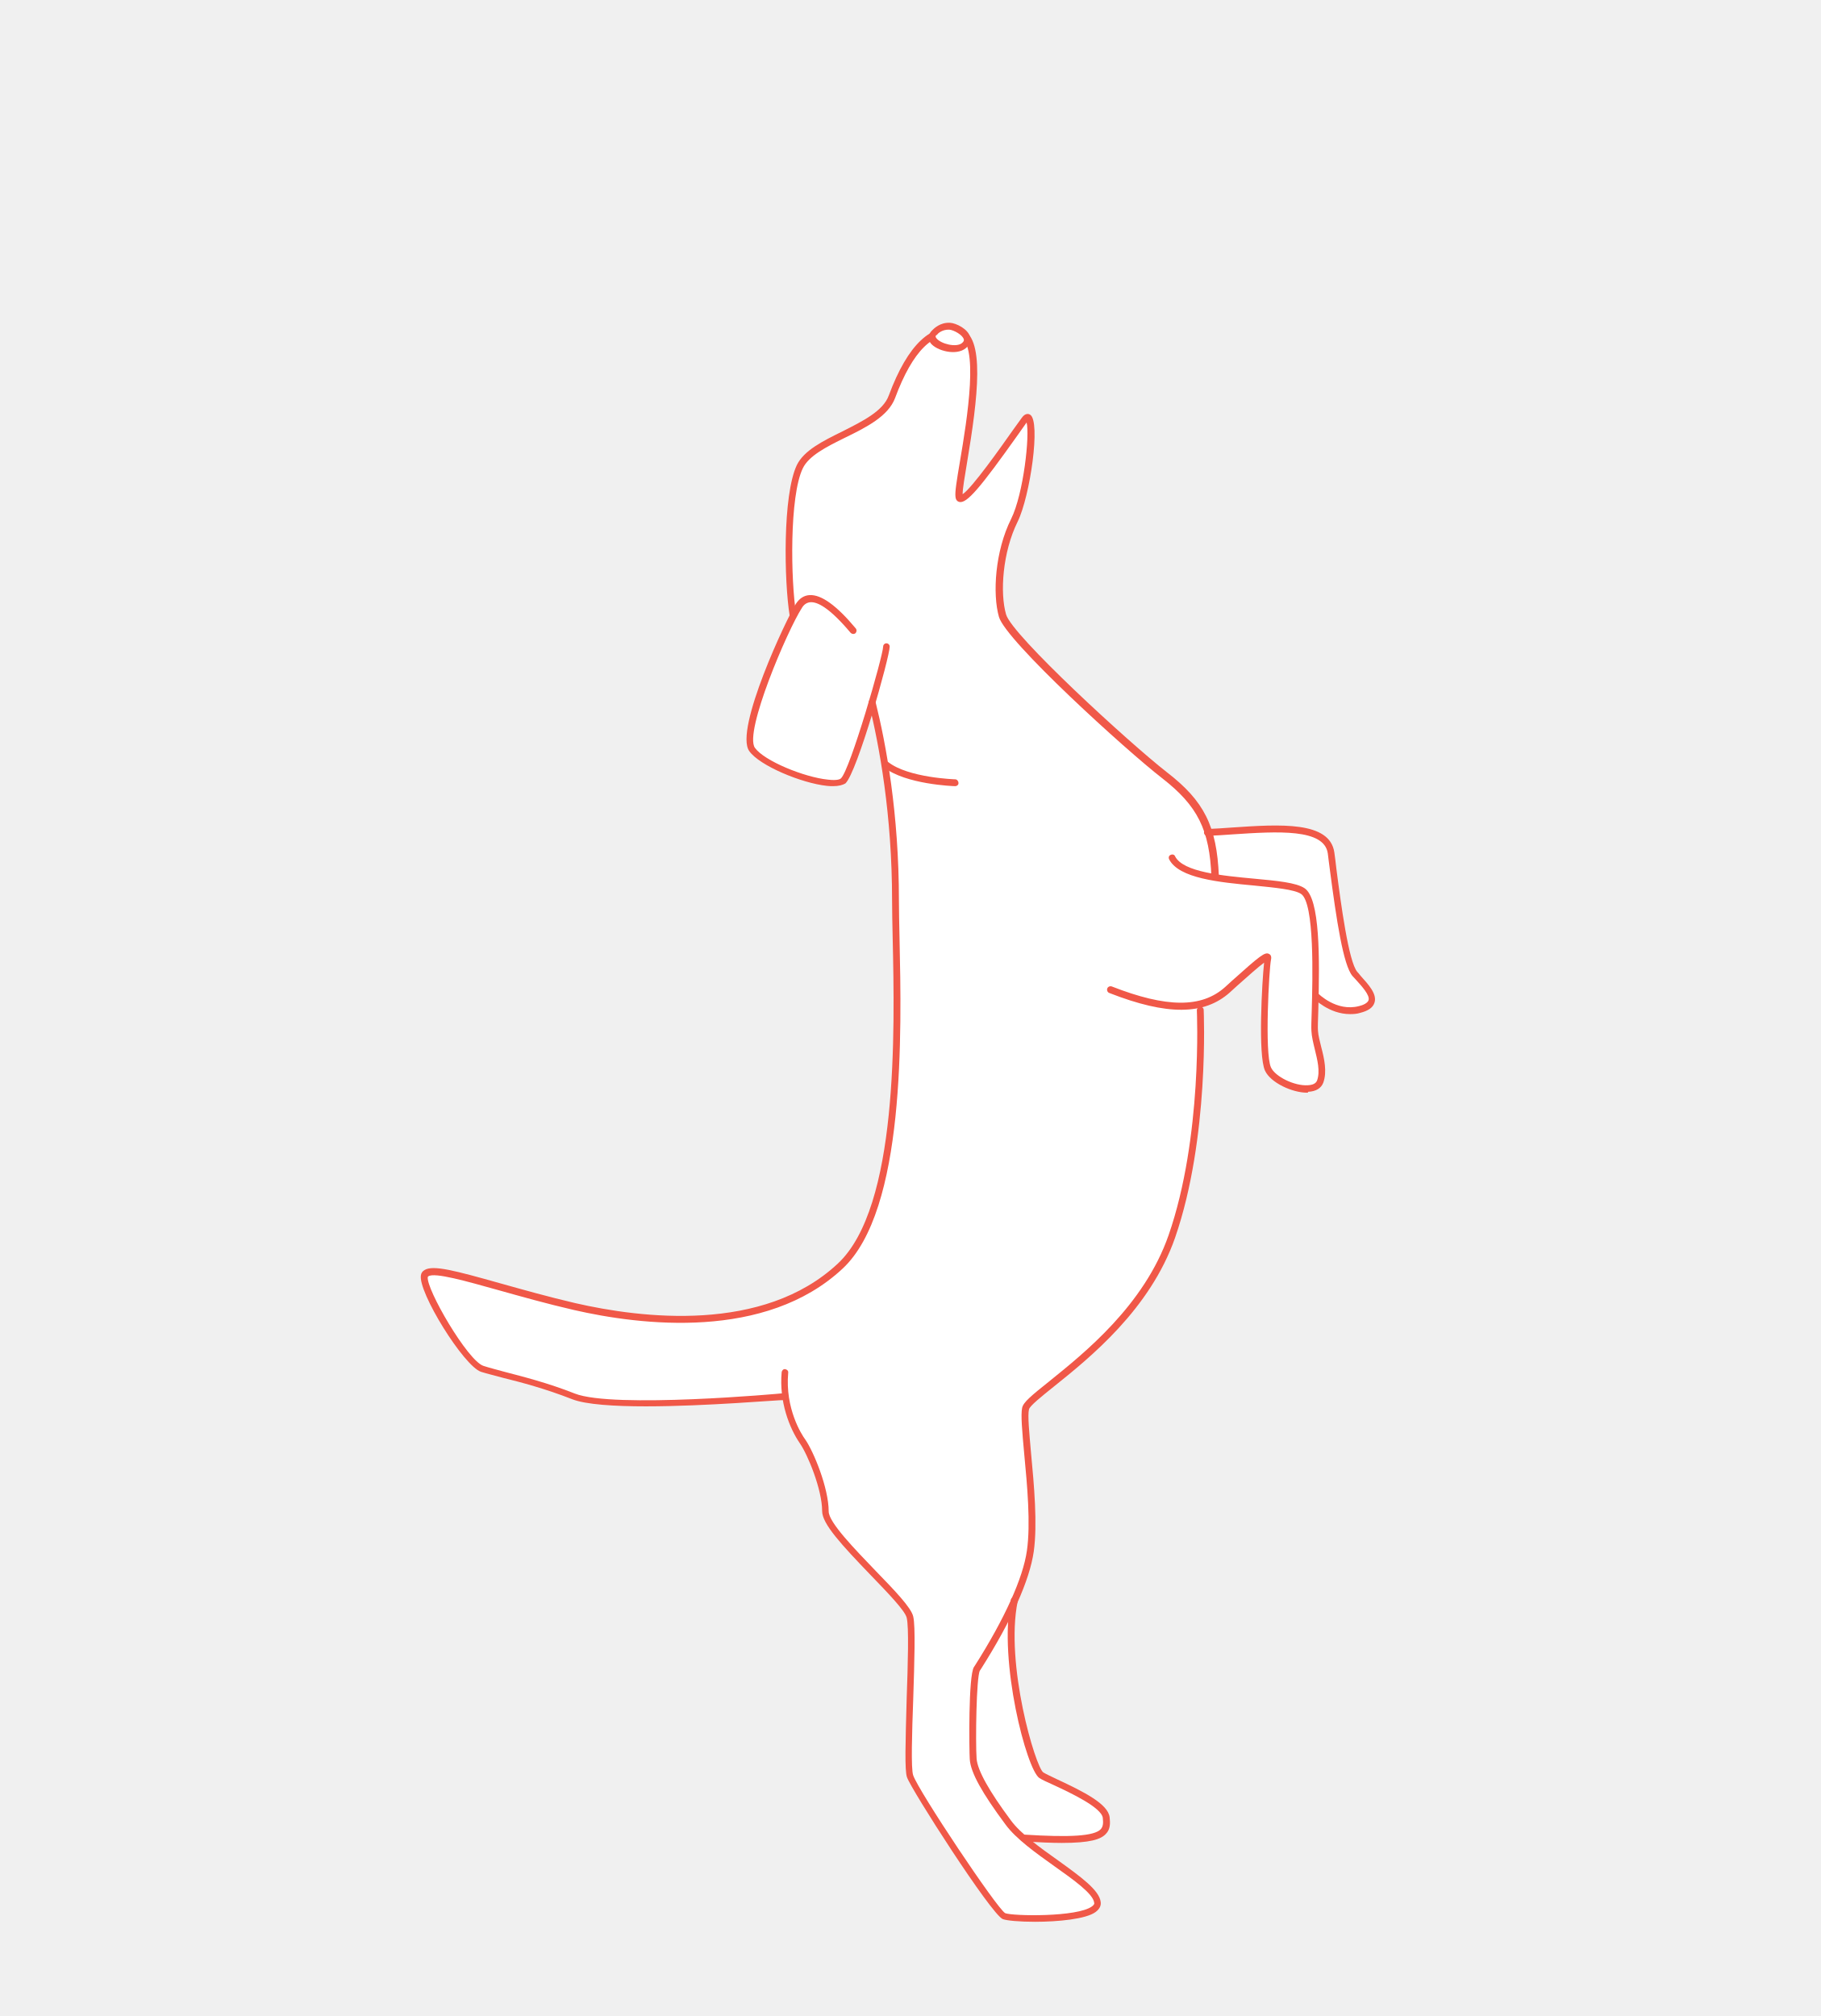
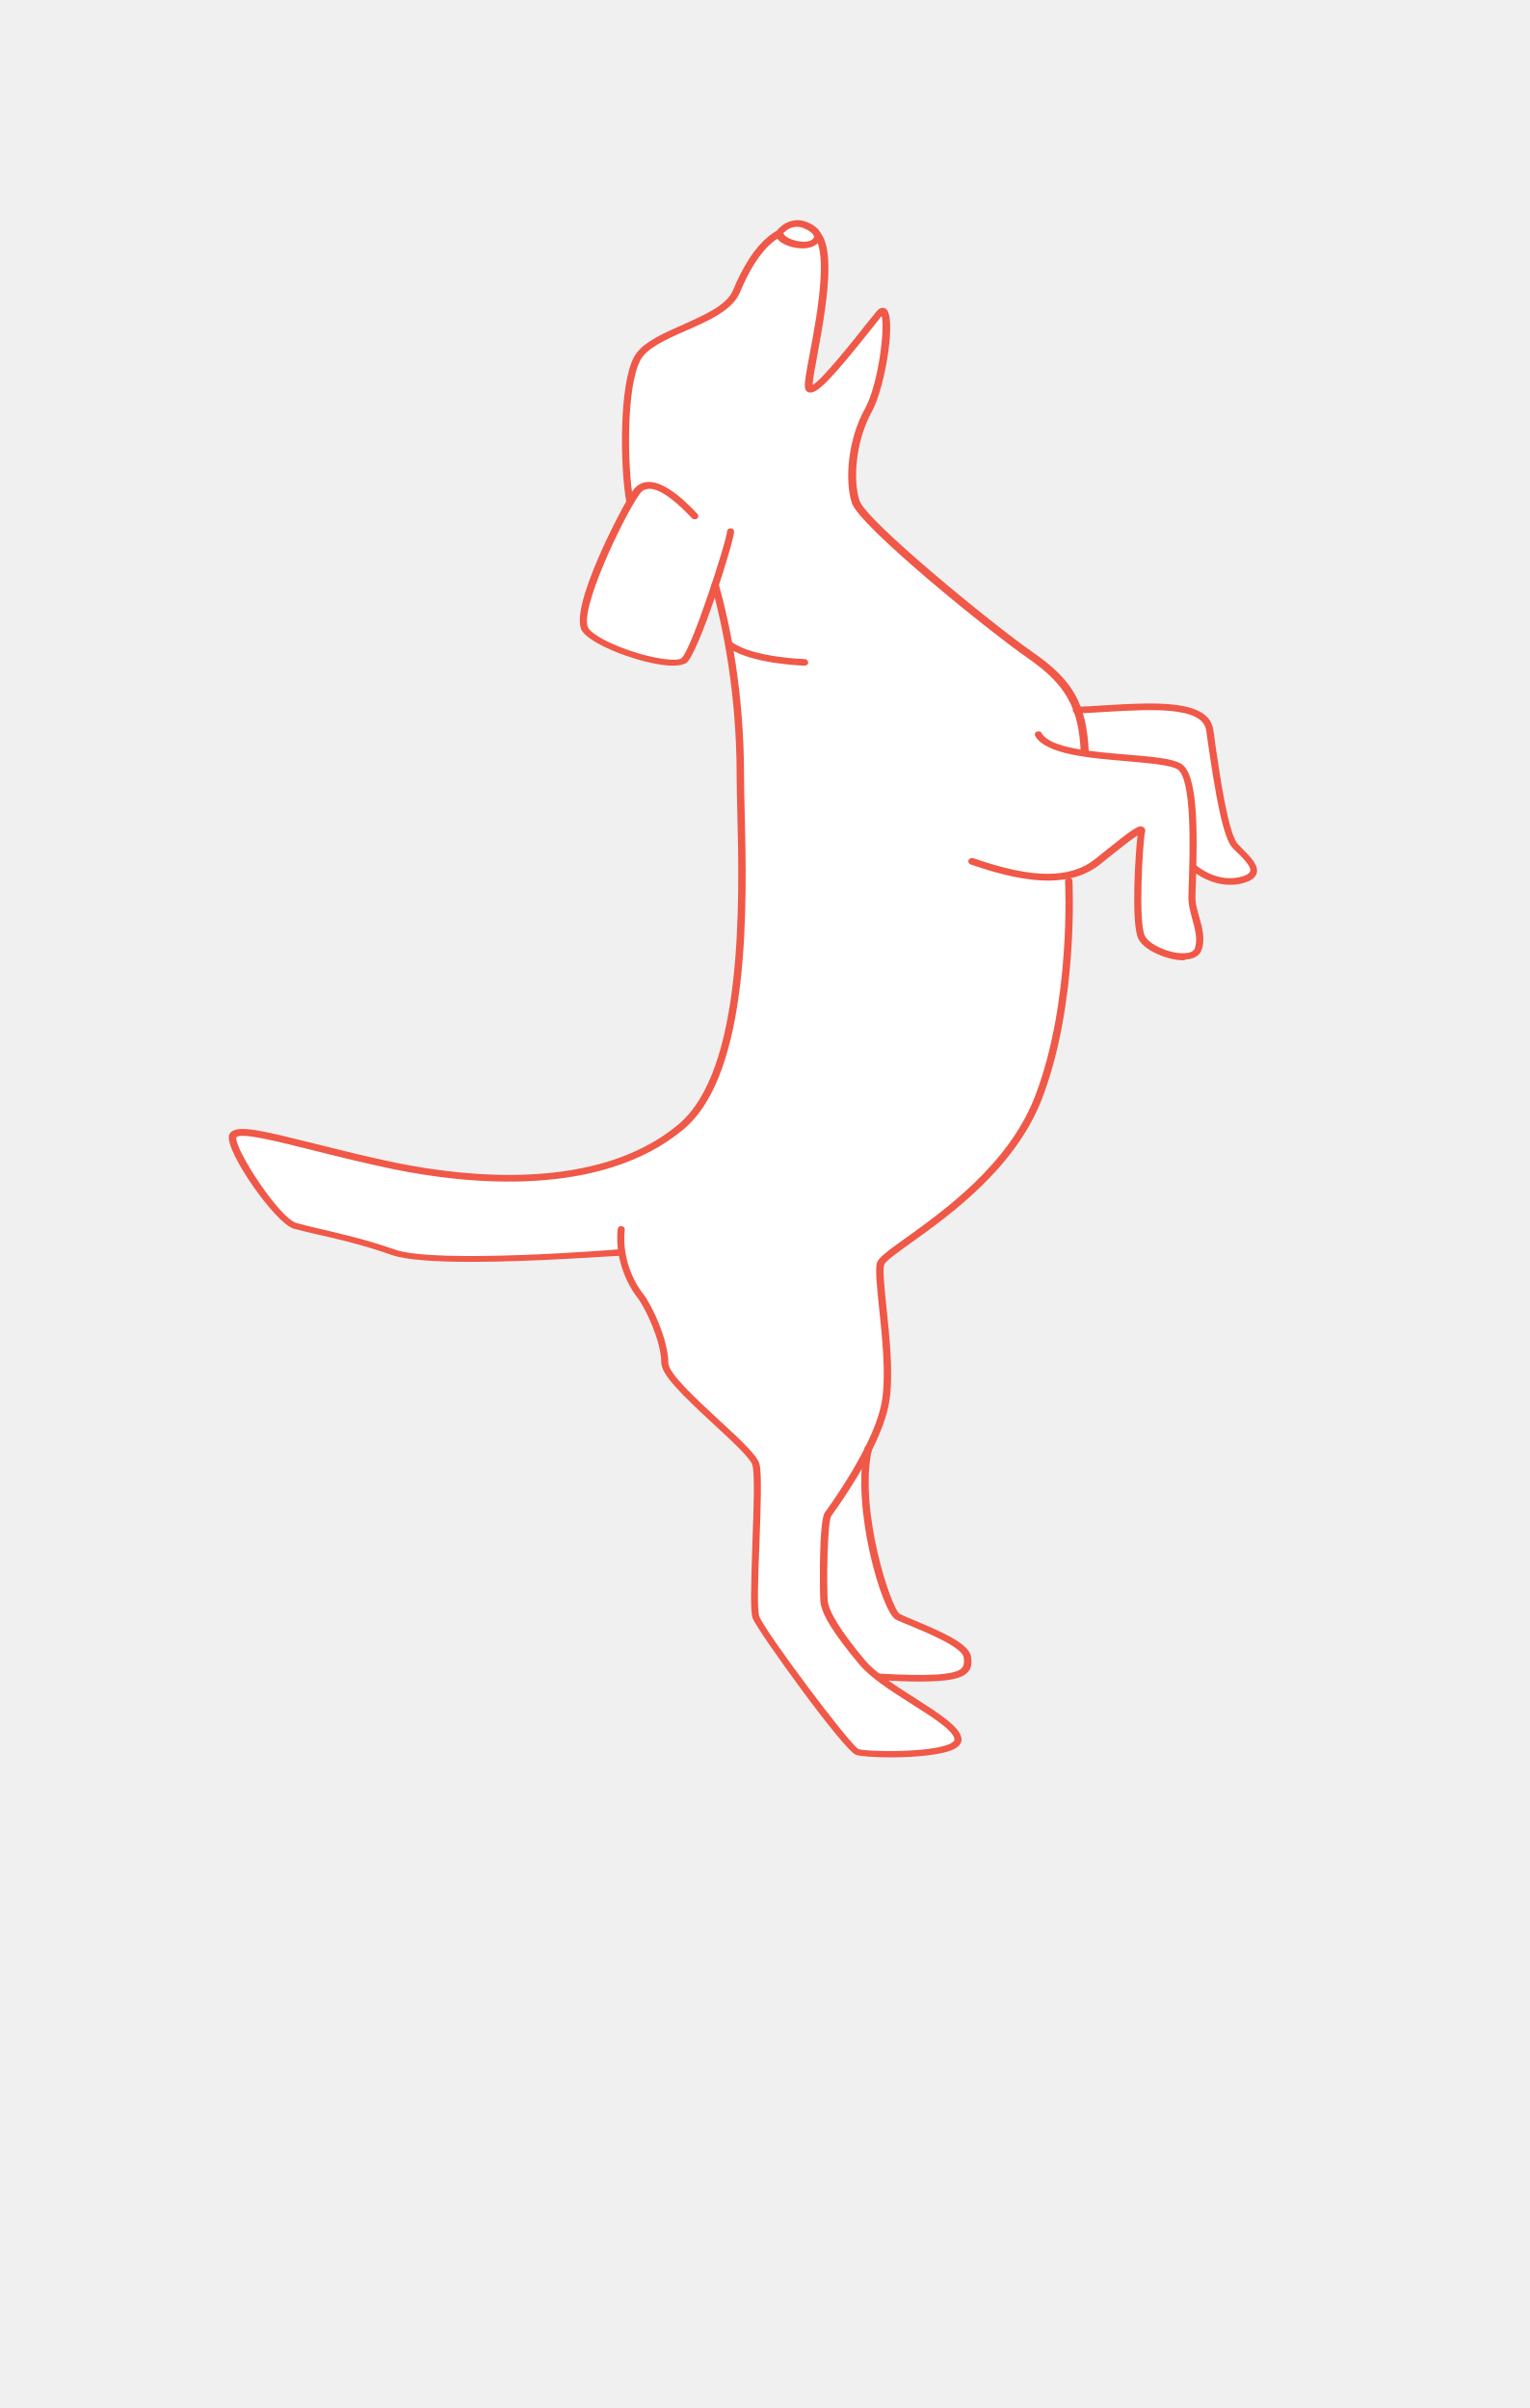
- <svg xmlns="http://www.w3.org/2000/svg" version="1.1" x="0px" y="0px" viewBox="598.31 231.549 611.831 677.426" style="enable-background:new 0 0 3000 1080;">
+ <svg xmlns="http://www.w3.org/2000/svg" version="1.1" x="0px" y="0px" viewBox="721.879 461.035 277.231 436.707" style="enable-background:new 0 0 3000 1080;">
  <style type="text/css">
	.st0{fill:#FFFFFF;}
	.st1{fill:#F05848;}
</style>
-   <g id="Layer_1">
+   <g id="Layer_1" style="" transform="matrix(0.581467, 0, 0, 0.518854, 333.2541, 324.5501)">
    <g>
      <g transform="matrix(1, 0, 0, 1, -1783.753, 68.61802)">
        <path class="st0" d="M2668.7,374.7c-6.5-7.7-14.2-14.5-18.2-8.3s-20.1,42.1-15.8,48.2c4.3,6.2,26.9,13.9,30.6,10.5 c3.7-3.4,14.5-42.4,14.5-45.2" />
        <path class="st0" d="M2648.4,370c-2-12.3-2.3-40.4,2.3-50s26.9-12.7,30.9-23.5s11.1-24.4,22.6-21.6s-0.6,49.5,0,55 c0.6,5.6,17.6-19.8,22-25.7c4.3-5.9,1.9,23.2-3.4,33.7c-5.3,10.5-6.2,24.6-4,32.1c2.2,7.5,42.1,44,54.4,53.6 c12.4,9.6,16.4,17.9,17,34" />
        <path class="st0" d="M2645.2,632c0,0-57.2,5.3-70.5,0c-13.3-5.3-25-7.4-30.6-9.3c-5.6-1.9-20.4-26.3-19.5-31.2 c0.9-4.9,23.5,4,50.4,10.2c26.9,6.2,65.6,8.7,89.4-13.6c23.8-22.3,18.6-96.8,18.6-122.8c0-26-3.4-48.9-7.9-66.7l1-20.3 c0,0,106.3,64.7,111.9,64.4c5.6-0.3,13.6,10,15.8,19.3c2.2,9.3-18.5,32-18.3,39c0.2,6.9-5.8,32.8-21.6,44.1 C2748.2,556.5,2645.2,632,2645.2,632z" />
        <path class="st1" d="M2599.1,635.5c-10.6,0-20.2-0.6-24.8-2.4c-8.9-3.5-17.2-5.7-23.3-7.2c-2.9-0.8-5.4-1.4-7.3-2 c-5.8-1.9-21.3-26.9-20.2-32.5c0.1-0.7,0.5-1.3,1.2-1.7c2.9-1.8,10.3,0.2,25.6,4.5c7.5,2.1,16,4.5,25,6.6 c22.2,5.1,63.2,10.2,88.3-13.3c20.3-19,19.1-77.8,18.4-109.4c-0.1-4.9-0.2-9.1-0.2-12.5c0-29-4.3-52.1-7.8-66.4 c-0.2-0.6,0.2-1.2,0.8-1.4c0.6-0.2,1.2,0.2,1.4,0.8c3.6,14.4,7.9,37.7,7.9,67c0,3.4,0.1,7.6,0.2,12.5c0.7,32,2,91.4-19.1,111.1 c-25.9,24.2-67.8,19.1-90.4,13.9c-9.1-2.1-17.6-4.5-25.1-6.6c-11.1-3.1-21.6-6.1-23.7-4.7c-0.1,0.1-0.1,0.1-0.2,0.2 c-0.7,3.9,13.4,28.2,18.7,29.9c1.8,0.6,4.2,1.2,7.1,2c6.1,1.6,14.5,3.7,23.6,7.3c12.9,5.1,69.4,0,70-0.1c0.6-0.1,1.2,0.4,1.3,1 c0.1,0.6-0.4,1.2-1,1.3C2643.8,633.3,2619.4,635.5,2599.1,635.5z" />
        <path class="st0" d="M2645.8,624c-0.9,10.5,3.1,19.2,5.9,23.2s7.7,16.1,7.7,23.5c0,7.4,26.9,29.4,28.5,35.6 c1.5,6.2-1.5,48.9,0,53.5c1.5,4.6,28.5,45.8,31.5,47s32.2,1.9,31.5-4.6c-0.6-6.5-22.6-17-30-26.9c-7.4-9.9-11.4-17-11.8-21.3 s-0.3-27.8,1.2-30.3c1.5-2.5,15.8-24.1,17.9-39.6c2.2-15.5-2.8-42.7-1.5-47.9c1.2-5.3,37.4-24.1,49.2-57.8 c11.8-33.7,9.6-76.1,9.6-76.1" />
        <path class="st0" d="M2755.3,495.6c17.3,6.8,30.3,8,39.3,0s14.2-13,13.6-10.2c-0.6,2.8-2.4,31.5,0,36.8s15.7,9.6,17.6,4.3 s-1.5-12.1-1.9-17c-0.3-4.9,2.5-42.7-4-47c-6.5-4.3-39-1.5-43.9-11.1" />
        <path class="st0" d="M2788,442.7c18.4-0.9,40-4.3,41.5,6.9c1.5,11.1,4.3,36.4,8,40.6c3.7,4.2,9.9,9.8,1.5,12 c-8.3,2.2-14.9-4.6-14.9-4.6" />
        <path class="st0" d="M2679.8,419.9c7.1,5.6,23.2,6.1,23.2,6.1" />
        <path class="st1" d="M2703,427.1C2703,427.1,2703,427.1,2703,427.1c-0.7,0-16.6-0.6-23.9-6.3c-0.5-0.4-0.6-1.1-0.2-1.6 c0.4-0.5,1.1-0.6,1.6-0.2c6.7,5.3,22.4,5.8,22.5,5.8c0.6,0,1.1,0.6,1.1,1.2C2704.2,426.6,2703.6,427.1,2703,427.1z" />
        <path class="st0" d="M2726.2,780.5c26.8,1.8,28.3-1.3,27.7-6.9c-0.6-5.6-18.3-12.1-21.8-14.2c-3.4-2.2-13.3-38-9.1-58.7 c0,0-15.9,13.6-17.7,30.2c-1.7,16.6-3,25.8,4,32.8C2716.3,770.8,2726.2,780.5,2726.2,780.5z" />
        <path class="st1" d="M2738.8,782.2c-3.4,0-7.6-0.2-12.8-0.5c-0.6,0-1.1-0.6-1.1-1.2c0-0.6,0.6-1.1,1.2-1.1 c15.6,1,23.6,0.5,25.8-1.8c0.8-0.9,0.9-2,0.7-3.8c-0.4-3.5-10.8-8.4-16.4-11c-2.2-1-4-1.8-4.9-2.4c-4.3-2.8-13.8-39.3-9.6-59.9 c0.1-0.6,0.7-1,1.4-0.9c0.6,0.1,1,0.7,0.9,1.4c-4.3,21.1,6,55.7,8.6,57.5c0.8,0.5,2.5,1.3,4.6,2.3c9,4.2,17.2,8.3,17.7,12.8 c0.2,1.9,0.3,4-1.3,5.6C2751.9,781,2748.4,782.2,2738.8,782.2z" />
        <path class="st1" d="M2662,427.1c-0.6,0-1.3,0-2.1-0.1c-8.5-0.9-22.7-6.8-26.1-11.7c-5.1-7.2,12.7-44.9,15.7-49.5 c1.2-1.8,2.7-2.8,4.6-2.9c3.9-0.2,9,3.4,15.5,11.2c0.4,0.5,0.3,1.2-0.1,1.6c-0.5,0.4-1.2,0.3-1.6-0.1 c-7.4-8.8-11.4-10.5-13.6-10.3c-1.1,0.1-2.1,0.7-2.8,1.9c-4.8,7.4-19.5,41.7-15.8,47c3.1,4.4,16.6,9.9,24.5,10.7 c3.3,0.4,4.2-0.2,4.4-0.4c3.1-2.8,14.1-41,14.2-44.3c0-0.6,0.5-1.1,1.1-1.1c0,0,0,0,0,0c0.6,0,1.1,0.5,1.1,1.1 c0,3.4-10.9,42.3-14.9,46C2665.2,426.7,2663.9,427.1,2662,427.1z" />
        <path class="st1" d="M2821.2,530.1c-4.9,0-12.2-3.3-14.1-7.4c-2.4-5.2-1-29.9-0.3-36.3c-1.9,1.4-5.5,4.6-9.2,7.9l-2.3,2.1 c-8.6,7.7-21.1,7.8-40.5,0.2c-0.6-0.2-0.9-0.9-0.7-1.5c0.2-0.6,0.9-0.9,1.5-0.7c18.4,7.2,30.2,7.3,38.1,0.2l2.3-2.1 c9.5-8.5,11.1-9.8,12.5-9c0.4,0.2,0.9,0.7,0.6,2c-0.6,2.8-2.2,31.3,0,36.1c1.4,3.1,7.9,6.3,12.4,6c1.7-0.1,2.7-0.6,3.1-1.6 c1.1-3.1,0.1-6.9-0.8-10.6c-0.5-2.1-1-4.1-1.1-6c-0.1-1.1,0-3.5,0.1-6.8c0.3-10.8,1-36.3-3.6-39.3c-2.3-1.5-8.8-2.1-15.7-2.8 c-11.8-1.1-25.3-2.4-28.6-8.8c-0.3-0.6-0.1-1.3,0.5-1.5c0.6-0.3,1.3-0.1,1.5,0.5c2.7,5.3,16,6.5,26.7,7.5 c7.5,0.7,14,1.3,16.8,3.2c5.2,3.5,5.1,23.2,4.6,41.3c-0.1,3.1-0.2,5.6-0.1,6.6c0.1,1.6,0.6,3.5,1.1,5.5c1,3.8,2,8.2,0.7,11.9 c-0.7,1.9-2.5,3-5.1,3.1C2821.6,530.1,2821.4,530.1,2821.2,530.1z" />
        <path class="st1" d="M2835.7,503.7c-7.1,0-12.1-5.2-12.4-5.4c-0.4-0.5-0.4-1.2,0-1.6c0.5-0.4,1.2-0.4,1.6,0 c0.1,0.1,6.2,6.3,13.8,4.3c1.3-0.3,2.9-1,3.2-2c0.5-1.6-2.2-4.6-4.2-6.8c-0.4-0.4-0.8-0.9-1.2-1.3c-3.1-3.6-5.4-18.9-7.6-35.7 c-0.3-2.1-0.5-4-0.7-5.5c-1.2-8.4-16.8-7.4-32-6.4c-2.8,0.2-5.6,0.4-8.4,0.5c-0.6,0.1-1.2-0.5-1.2-1.1c0-0.6,0.5-1.2,1.1-1.2 c2.7-0.1,5.5-0.3,8.3-0.5c16.2-1.1,32.9-2.2,34.4,8.4c0.2,1.6,0.5,3.5,0.7,5.6c1.5,11.6,4.1,31.1,7,34.5c0.4,0.4,0.7,0.8,1.1,1.3 c2.6,2.9,5.6,6.1,4.7,9c-0.5,1.7-2.1,2.8-4.9,3.5C2838.1,503.6,2836.9,503.7,2835.7,503.7z" />
        <path class="st1" d="M2790.2,458.7c-0.6,0-1.1-0.5-1.1-1.1c-0.6-15.8-4.6-23.9-16.6-33.2c-12-9.3-52.5-46.1-54.8-54.2 c-2.2-7.7-1.3-22.1,4.1-32.9c4.2-8.5,6.3-28.2,5.2-32.4c-0.7,1-1.7,2.4-2.9,4.1c-12.7,17.9-17.2,23.2-19.7,22.6 c-0.4-0.1-1.2-0.4-1.3-1.8c-0.2-1.6,0.4-5.3,1.5-11.8c2.4-14.1,6.7-40.4-0.6-42.2c-8.2-2-15.3,5-21.2,20.9 c-2.3,6.1-9.6,9.8-16.8,13.3c-6.3,3.1-12.2,6.1-14.2,10.3c-4.5,9.3-4.1,37.6-2.2,49.3c0.1,0.6-0.3,1.2-0.9,1.3 c-0.6,0.1-1.2-0.3-1.3-1c-1.9-11.7-2.4-40.6,2.4-50.7c2.4-4.9,8.6-8,15.3-11.3c6.7-3.4,13.7-6.8,15.6-12.1 c6.4-17.2,14.4-24.7,23.9-22.4c8.7,2.1,6,23.3,2.4,44.9c-0.8,4.8-1.5,8.9-1.5,10.7c3.2-2.1,13-16,16.8-21.4 c1.3-1.8,2.4-3.3,3.1-4.3c1.2-1.7,2.4-1.3,2.8-1c3.6,2.2,0,27.3-4.2,35.9c-5.1,10.3-6,24-3.9,31.2c2,7,41.2,43,54,53 c12.6,9.7,16.8,18.2,17.5,34.9C2791.4,458.2,2790.9,458.7,2790.2,458.7C2790.3,458.7,2790.2,458.7,2790.2,458.7z" />
        <g>
          <path class="st0" d="M2696.1,274.6c-3.8,3.3,6.4,7.4,9.9,4.4c3.5-3-2.3-6.4-4.8-6.5C2698,272.3,2696.1,274.6,2696.1,274.6z" />
          <path class="st1" d="M2707.2,279.3c-0.2,0.2-0.4,0.4-0.6,0.6c-3.2,2.7-9.8,0.9-11.8-1.6c-1.1-1.4-0.9-3.1,0.5-4.4 c0.5-0.5,2.6-2.7,6-2.5c2,0.1,6.1,2.1,6.7,4.8C2708.4,277.2,2708.1,278.3,2707.2,279.3z M2696.6,275.6c-0.2,0.2-0.3,0.5,0.1,1 c1.5,1.9,6.7,3.2,8.6,1.6c0.6-0.5,0.7-0.9,0.6-1.2c-0.3-1.5-3.4-3.2-4.9-3.3c-2.5-0.1-4,1.5-4,1.6l0,0l-0.2,0.2 C2696.7,275.5,2696.6,275.6,2696.6,275.6z" />
        </g>
        <path class="st1" d="M2729.8,808.7c-5.2,0-9.5-0.4-10.8-0.9c-3.9-1.6-30.9-43.7-32.2-47.7c-0.8-2.3-0.5-11.5-0.1-26.3 c0.4-11.4,0.8-24.3,0-27.3c-0.6-2.4-6.4-8.4-12-14.2c-9.9-10.3-16.4-17.3-16.4-21.6c0-7.3-4.9-19.1-7.5-22.8 c-3.5-5.1-7-14-6.1-23.9c0.1-0.6,0.6-1.1,1.2-1c0.6,0.1,1.1,0.6,1,1.2c-1.1,12,4.5,20.8,5.7,22.4c2.8,4,7.9,16.3,7.9,24.2 c0,3.7,8.8,12.7,15.8,20c6.4,6.6,11.9,12.3,12.6,15.3c0.8,3.3,0.4,15.2,0,27.9c-0.4,11-0.8,23.4,0,25.5 c1.8,5.3,28.1,44.7,30.9,46.3c2.5,1,24.3,1.4,29.2-2.3c0.8-0.6,0.8-1,0.7-1.2c-0.3-3-6.9-7.7-13.4-12.3 c-6.3-4.5-12.9-9.2-16.4-14c-7.8-10.5-11.7-17.4-12-21.9c-0.2-3.1-0.5-28,1.4-31l0.4-0.6c9.9-15.6,16.1-29.3,17.4-38.5 c1.3-9,0.1-22-0.9-32.5c-0.7-7.7-1.2-13.2-0.7-15.5c0.4-1.9,3.1-4.1,9.1-8.9c11.9-9.6,31.9-25.6,40.1-49.1 c11.5-33.1,9.5-75.2,9.5-75.6c0-0.6,0.5-1.2,1.1-1.2c0.7,0,1.2,0.5,1.2,1.1c0,0.4,2,43-9.6,76.5c-8.4,24.1-28.7,40.4-40.8,50.1 c-4.1,3.3-8,6.4-8.3,7.6c-0.5,2,0.1,7.9,0.7,14.8c1,10.6,2.2,23.8,0.9,33c-1.4,9.7-7.5,23.3-17.7,39.4l-0.4,0.6 c-1.2,2.1-1.5,24-1.1,29.6c0.3,3.9,4.2,10.9,11.5,20.7c3.3,4.5,9.7,9.1,15.9,13.5c7.5,5.4,13.9,10,14.3,14 c0.1,0.9-0.1,2.1-1.7,3.3C2747,807.8,2737.5,808.7,2729.8,808.7z" />
      </g>
    </g>
  </g>
  <g id="Layer_2" />
  <g id="Layer_3" />
  <g id="Layer_4" />
  <g id="Layer_5" />
  <g id="Layer_6" />
</svg>
